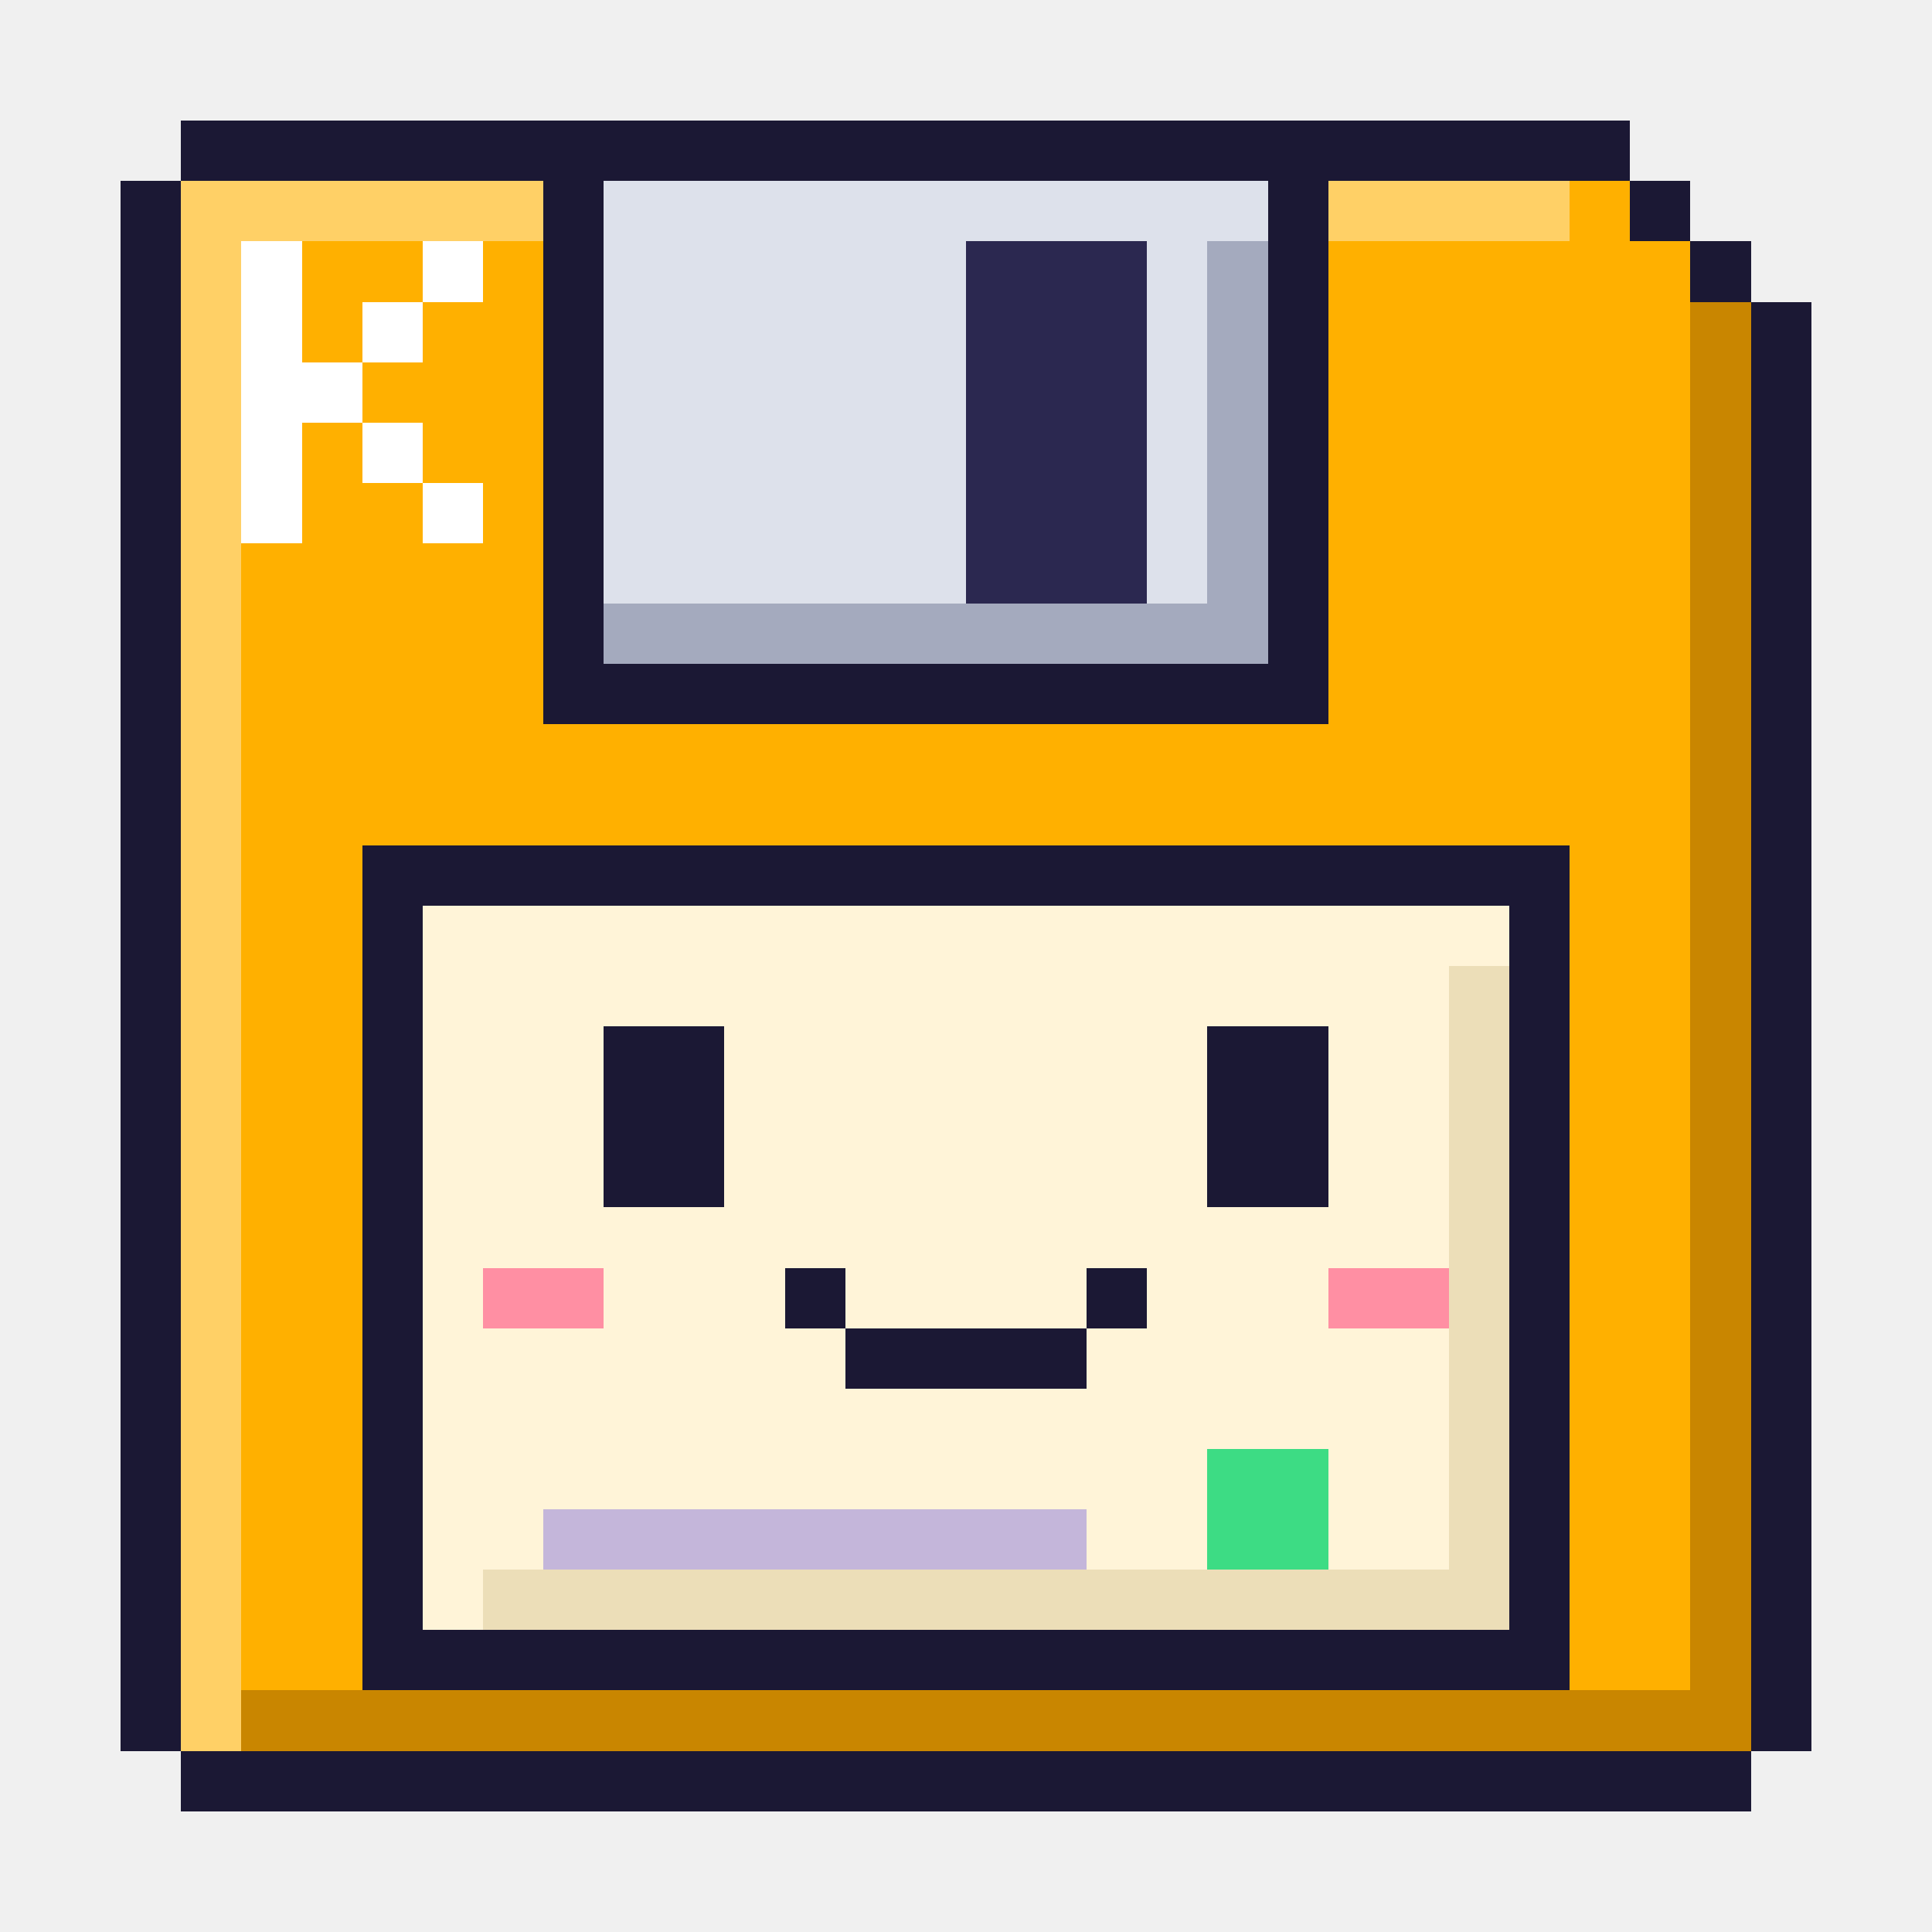
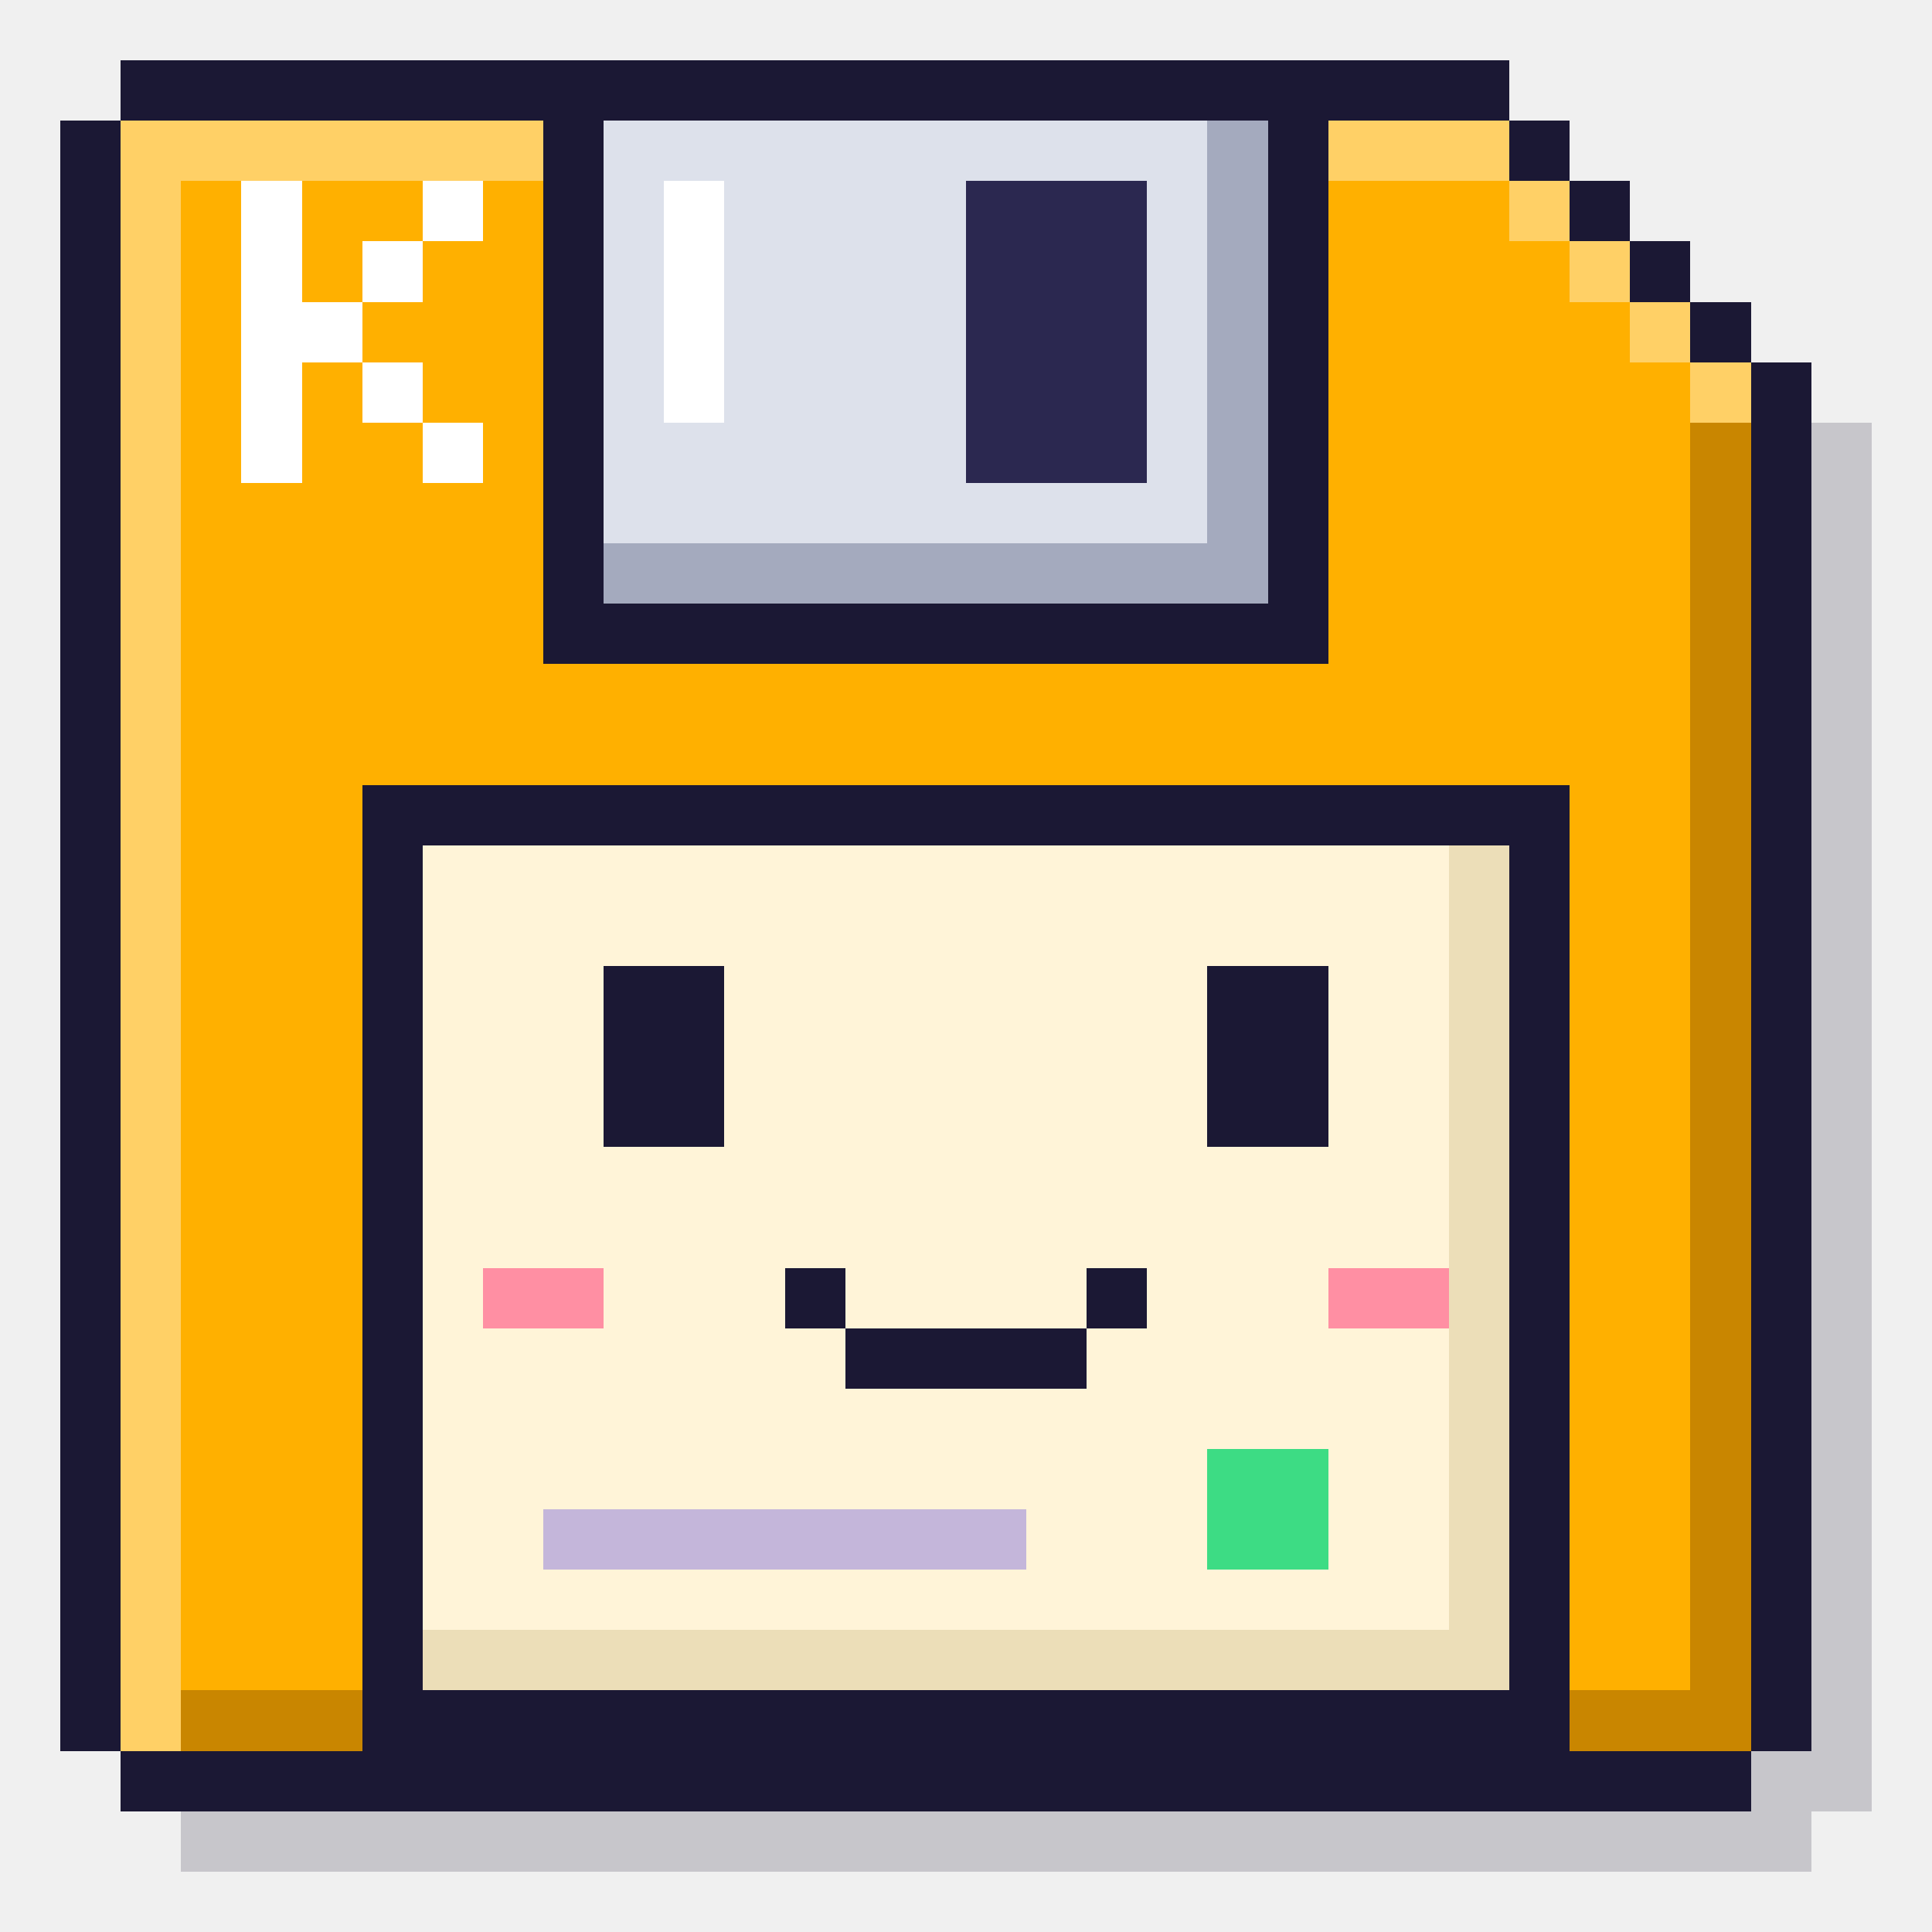
<svg xmlns="http://www.w3.org/2000/svg" viewBox="0 0 32 32" shape-rendering="crispEdges" role="img" aria-label="KiloNote (retro)">
  <g fill="#1B1834">
-     <rect x="3" y="2" width="24" height="1" />
-     <rect x="2" y="3" width="1" height="1" />
+     <rect x="2" y="1" width="23" height="1" />
+     <rect x="1" y="2" width="1" height="1" />
+     <rect x="9" y="2" width="1" height="1" />
+     <rect x="21" y="2" width="1" height="1" />
+     <rect x="25" y="2" width="1" height="1" />
+     <rect x="1" y="3" width="1" height="1" />
    <rect x="9" y="3" width="1" height="1" />
    <rect x="21" y="3" width="1" height="1" />
-     <rect x="27" y="3" width="1" height="1" />
-     <rect x="2" y="4" width="1" height="1" />
+     <rect x="26" y="3" width="1" height="1" />
+     <rect x="1" y="4" width="1" height="1" />
    <rect x="9" y="4" width="1" height="1" />
    <rect x="21" y="4" width="1" height="1" />
-     <rect x="28" y="4" width="1" height="1" />
-     <rect x="2" y="5" width="1" height="1" />
+     <rect x="27" y="4" width="1" height="1" />
+     <rect x="1" y="5" width="1" height="1" />
    <rect x="9" y="5" width="1" height="1" />
    <rect x="21" y="5" width="1" height="1" />
-     <rect x="29" y="5" width="1" height="1" />
-     <rect x="2" y="6" width="1" height="1" />
+     <rect x="28" y="5" width="1" height="1" />
+     <rect x="1" y="6" width="1" height="1" />
    <rect x="9" y="6" width="1" height="1" />
    <rect x="21" y="6" width="1" height="1" />
    <rect x="29" y="6" width="1" height="1" />
-     <rect x="2" y="7" width="1" height="1" />
+     <rect x="1" y="7" width="1" height="1" />
    <rect x="9" y="7" width="1" height="1" />
    <rect x="21" y="7" width="1" height="1" />
    <rect x="29" y="7" width="1" height="1" />
-     <rect x="2" y="8" width="1" height="1" />
+     <rect x="1" y="8" width="1" height="1" />
    <rect x="9" y="8" width="1" height="1" />
    <rect x="21" y="8" width="1" height="1" />
    <rect x="29" y="8" width="1" height="1" />
-     <rect x="2" y="9" width="1" height="1" />
+     <rect x="1" y="9" width="1" height="1" />
    <rect x="9" y="9" width="1" height="1" />
    <rect x="21" y="9" width="1" height="1" />
    <rect x="29" y="9" width="1" height="1" />
-     <rect x="2" y="10" width="1" height="1" />
-     <rect x="9" y="10" width="1" height="1" />
-     <rect x="21" y="10" width="1" height="1" />
+     <rect x="1" y="10" width="1" height="1" />
+     <rect x="9" y="10" width="13" height="1" />
    <rect x="29" y="10" width="1" height="1" />
-     <rect x="2" y="11" width="1" height="1" />
-     <rect x="9" y="11" width="13" height="1" />
+     <rect x="1" y="11" width="1" height="1" />
    <rect x="29" y="11" width="1" height="1" />
-     <rect x="2" y="12" width="1" height="1" />
+     <rect x="1" y="12" width="1" height="1" />
    <rect x="29" y="12" width="1" height="1" />
-     <rect x="2" y="13" width="1" height="1" />
+     <rect x="1" y="13" width="1" height="1" />
+     <rect x="6" y="13" width="20" height="1" />
    <rect x="29" y="13" width="1" height="1" />
-     <rect x="2" y="14" width="1" height="1" />
-     <rect x="6" y="14" width="20" height="1" />
+     <rect x="1" y="14" width="1" height="1" />
+     <rect x="6" y="14" width="1" height="1" />
+     <rect x="25" y="14" width="1" height="1" />
    <rect x="29" y="14" width="1" height="1" />
-     <rect x="2" y="15" width="1" height="1" />
+     <rect x="1" y="15" width="1" height="1" />
    <rect x="6" y="15" width="1" height="1" />
    <rect x="25" y="15" width="1" height="1" />
    <rect x="29" y="15" width="1" height="1" />
-     <rect x="2" y="16" width="1" height="1" />
+     <rect x="1" y="16" width="1" height="1" />
    <rect x="6" y="16" width="1" height="1" />
    <rect x="25" y="16" width="1" height="1" />
    <rect x="29" y="16" width="1" height="1" />
-     <rect x="2" y="17" width="1" height="1" />
+     <rect x="1" y="17" width="1" height="1" />
    <rect x="6" y="17" width="1" height="1" />
    <rect x="25" y="17" width="1" height="1" />
    <rect x="29" y="17" width="1" height="1" />
-     <rect x="2" y="18" width="1" height="1" />
+     <rect x="1" y="18" width="1" height="1" />
    <rect x="6" y="18" width="1" height="1" />
    <rect x="25" y="18" width="1" height="1" />
    <rect x="29" y="18" width="1" height="1" />
-     <rect x="2" y="19" width="1" height="1" />
+     <rect x="1" y="19" width="1" height="1" />
    <rect x="6" y="19" width="1" height="1" />
    <rect x="25" y="19" width="1" height="1" />
    <rect x="29" y="19" width="1" height="1" />
-     <rect x="2" y="20" width="1" height="1" />
+     <rect x="1" y="20" width="1" height="1" />
    <rect x="6" y="20" width="1" height="1" />
    <rect x="25" y="20" width="1" height="1" />
    <rect x="29" y="20" width="1" height="1" />
-     <rect x="2" y="21" width="1" height="1" />
+     <rect x="1" y="21" width="1" height="1" />
    <rect x="6" y="21" width="1" height="1" />
    <rect x="25" y="21" width="1" height="1" />
    <rect x="29" y="21" width="1" height="1" />
-     <rect x="2" y="22" width="1" height="1" />
+     <rect x="1" y="22" width="1" height="1" />
    <rect x="6" y="22" width="1" height="1" />
    <rect x="25" y="22" width="1" height="1" />
    <rect x="29" y="22" width="1" height="1" />
-     <rect x="2" y="23" width="1" height="1" />
+     <rect x="1" y="23" width="1" height="1" />
    <rect x="6" y="23" width="1" height="1" />
    <rect x="25" y="23" width="1" height="1" />
    <rect x="29" y="23" width="1" height="1" />
-     <rect x="2" y="24" width="1" height="1" />
+     <rect x="1" y="24" width="1" height="1" />
    <rect x="6" y="24" width="1" height="1" />
    <rect x="25" y="24" width="1" height="1" />
    <rect x="29" y="24" width="1" height="1" />
-     <rect x="2" y="25" width="1" height="1" />
+     <rect x="1" y="25" width="1" height="1" />
    <rect x="6" y="25" width="1" height="1" />
    <rect x="25" y="25" width="1" height="1" />
    <rect x="29" y="25" width="1" height="1" />
-     <rect x="2" y="26" width="1" height="1" />
+     <rect x="1" y="26" width="1" height="1" />
    <rect x="6" y="26" width="1" height="1" />
    <rect x="25" y="26" width="1" height="1" />
    <rect x="29" y="26" width="1" height="1" />
+     <rect x="1" y="27" width="1" height="1" />
+     <rect x="6" y="27" width="1" height="1" />
+     <rect x="25" y="27" width="1" height="1" />
+     <rect x="29" y="27" width="1" height="1" />
+     <rect x="1" y="28" width="1" height="1" />
+     <rect x="6" y="28" width="20" height="1" />
+     <rect x="29" y="28" width="1" height="1" />
+     <rect x="2" y="29" width="27" height="1" />
+   </g>
+   <g fill="#FFD066">
+     <rect x="2" y="2" width="7" height="1" />
+     <rect x="22" y="2" width="3" height="1" />
+     <rect x="2" y="3" width="1" height="1" />
+     <rect x="25" y="3" width="1" height="1" />
+     <rect x="2" y="4" width="1" height="1" />
+     <rect x="26" y="4" width="1" height="1" />
+     <rect x="2" y="5" width="1" height="1" />
+     <rect x="27" y="5" width="1" height="1" />
+     <rect x="2" y="6" width="1" height="1" />
+     <rect x="28" y="6" width="1" height="1" />
+     <rect x="2" y="7" width="1" height="1" />
+     <rect x="2" y="8" width="1" height="1" />
+     <rect x="2" y="9" width="1" height="1" />
+     <rect x="2" y="10" width="1" height="1" />
+     <rect x="2" y="11" width="1" height="1" />
+     <rect x="2" y="12" width="1" height="1" />
+     <rect x="2" y="13" width="1" height="1" />
+     <rect x="2" y="14" width="1" height="1" />
+     <rect x="2" y="15" width="1" height="1" />
+     <rect x="2" y="16" width="1" height="1" />
+     <rect x="2" y="17" width="1" height="1" />
+     <rect x="2" y="18" width="1" height="1" />
+     <rect x="2" y="19" width="1" height="1" />
+     <rect x="2" y="20" width="1" height="1" />
+     <rect x="2" y="21" width="1" height="1" />
+     <rect x="2" y="22" width="1" height="1" />
+     <rect x="2" y="23" width="1" height="1" />
+     <rect x="2" y="24" width="1" height="1" />
+     <rect x="2" y="25" width="1" height="1" />
+     <rect x="2" y="26" width="1" height="1" />
    <rect x="2" y="27" width="1" height="1" />
-     <rect x="6" y="27" width="20" height="1" />
-     <rect x="29" y="27" width="1" height="1" />
    <rect x="2" y="28" width="1" height="1" />
-     <rect x="29" y="28" width="1" height="1" />
-     <rect x="3" y="29" width="26" height="1" />
-   </g>
-   <g fill="#FFD066">
-     <rect x="3" y="3" width="6" height="1" />
-     <rect x="22" y="3" width="4" height="1" />
-     <rect x="3" y="4" width="1" height="1" />
-     <rect x="3" y="5" width="1" height="1" />
-     <rect x="3" y="6" width="1" height="1" />
-     <rect x="3" y="7" width="1" height="1" />
-     <rect x="3" y="8" width="1" height="1" />
-     <rect x="3" y="9" width="1" height="1" />
-     <rect x="3" y="10" width="1" height="1" />
-     <rect x="3" y="11" width="1" height="1" />
-     <rect x="3" y="12" width="1" height="1" />
-     <rect x="3" y="13" width="1" height="1" />
-     <rect x="3" y="14" width="1" height="1" />
-     <rect x="3" y="15" width="1" height="1" />
-     <rect x="3" y="16" width="1" height="1" />
-     <rect x="3" y="17" width="1" height="1" />
-     <rect x="3" y="18" width="1" height="1" />
-     <rect x="3" y="19" width="1" height="1" />
-     <rect x="3" y="20" width="1" height="1" />
-     <rect x="3" y="21" width="1" height="1" />
-     <rect x="3" y="22" width="1" height="1" />
-     <rect x="3" y="23" width="1" height="1" />
-     <rect x="3" y="24" width="1" height="1" />
-     <rect x="3" y="25" width="1" height="1" />
-     <rect x="3" y="26" width="1" height="1" />
-     <rect x="3" y="27" width="1" height="1" />
-     <rect x="3" y="28" width="1" height="1" />
  </g>
  <g fill="#DDE1EB">
-     <rect x="10" y="3" width="11" height="1" />
-     <rect x="10" y="4" width="6" height="1" />
+     <rect x="10" y="2" width="10" height="1" />
+     <rect x="10" y="3" width="1" height="1" />
+     <rect x="12" y="3" width="4" height="1" />
+     <rect x="19" y="3" width="1" height="1" />
+     <rect x="10" y="4" width="1" height="1" />
+     <rect x="12" y="4" width="4" height="1" />
    <rect x="19" y="4" width="1" height="1" />
-     <rect x="10" y="5" width="6" height="1" />
+     <rect x="10" y="5" width="1" height="1" />
+     <rect x="12" y="5" width="4" height="1" />
    <rect x="19" y="5" width="1" height="1" />
-     <rect x="10" y="6" width="6" height="1" />
+     <rect x="10" y="6" width="1" height="1" />
+     <rect x="12" y="6" width="4" height="1" />
    <rect x="19" y="6" width="1" height="1" />
    <rect x="10" y="7" width="6" height="1" />
    <rect x="19" y="7" width="1" height="1" />
-     <rect x="10" y="8" width="6" height="1" />
-     <rect x="19" y="8" width="1" height="1" />
-     <rect x="10" y="9" width="6" height="1" />
-     <rect x="19" y="9" width="1" height="1" />
-   </g>
-   <g fill="#FFB000">
-     <rect x="26" y="3" width="1" height="1" />
-     <rect x="5" y="4" width="2" height="1" />
-     <rect x="8" y="4" width="1" height="1" />
-     <rect x="22" y="4" width="6" height="1" />
-     <rect x="5" y="5" width="1" height="1" />
-     <rect x="7" y="5" width="2" height="1" />
-     <rect x="22" y="5" width="6" height="1" />
-     <rect x="6" y="6" width="3" height="1" />
-     <rect x="22" y="6" width="6" height="1" />
-     <rect x="5" y="7" width="1" height="1" />
-     <rect x="7" y="7" width="2" height="1" />
-     <rect x="22" y="7" width="6" height="1" />
-     <rect x="5" y="8" width="2" height="1" />
-     <rect x="8" y="8" width="1" height="1" />
-     <rect x="22" y="8" width="6" height="1" />
-     <rect x="4" y="9" width="5" height="1" />
-     <rect x="22" y="9" width="6" height="1" />
-     <rect x="4" y="10" width="5" height="1" />
-     <rect x="22" y="10" width="6" height="1" />
-     <rect x="4" y="11" width="5" height="1" />
-     <rect x="22" y="11" width="6" height="1" />
-     <rect x="4" y="12" width="24" height="1" />
-     <rect x="4" y="13" width="24" height="1" />
-     <rect x="4" y="14" width="2" height="1" />
-     <rect x="26" y="14" width="2" height="1" />
-     <rect x="4" y="15" width="2" height="1" />
-     <rect x="26" y="15" width="2" height="1" />
-     <rect x="4" y="16" width="2" height="1" />
-     <rect x="26" y="16" width="2" height="1" />
-     <rect x="4" y="17" width="2" height="1" />
-     <rect x="26" y="17" width="2" height="1" />
-     <rect x="4" y="18" width="2" height="1" />
-     <rect x="26" y="18" width="2" height="1" />
-     <rect x="4" y="19" width="2" height="1" />
-     <rect x="26" y="19" width="2" height="1" />
-     <rect x="4" y="20" width="2" height="1" />
-     <rect x="26" y="20" width="2" height="1" />
-     <rect x="4" y="21" width="2" height="1" />
-     <rect x="26" y="21" width="2" height="1" />
-     <rect x="4" y="22" width="2" height="1" />
-     <rect x="26" y="22" width="2" height="1" />
-     <rect x="4" y="23" width="2" height="1" />
-     <rect x="26" y="23" width="2" height="1" />
-     <rect x="4" y="24" width="2" height="1" />
-     <rect x="26" y="24" width="2" height="1" />
-     <rect x="4" y="25" width="2" height="1" />
-     <rect x="26" y="25" width="2" height="1" />
-     <rect x="4" y="26" width="2" height="1" />
-     <rect x="26" y="26" width="2" height="1" />
-     <rect x="4" y="27" width="2" height="1" />
-     <rect x="26" y="27" width="2" height="1" />
-   </g>
-   <g fill="#FFFFFF">
-     <rect x="4" y="4" width="1" height="1" />
-     <rect x="7" y="4" width="1" height="1" />
-     <rect x="4" y="5" width="1" height="1" />
-     <rect x="6" y="5" width="1" height="1" />
-     <rect x="4" y="6" width="2" height="1" />
-     <rect x="4" y="7" width="1" height="1" />
-     <rect x="6" y="7" width="1" height="1" />
-     <rect x="4" y="8" width="1" height="1" />
-     <rect x="7" y="8" width="1" height="1" />
-   </g>
-   <g fill="#2B2850">
-     <rect x="16" y="4" width="3" height="1" />
-     <rect x="16" y="5" width="3" height="1" />
-     <rect x="16" y="6" width="3" height="1" />
-     <rect x="16" y="7" width="3" height="1" />
-     <rect x="16" y="8" width="3" height="1" />
-     <rect x="16" y="9" width="3" height="1" />
+     <rect x="10" y="8" width="10" height="1" />
  </g>
  <g fill="#A4AABE">
+     <rect x="20" y="2" width="1" height="1" />
+     <rect x="20" y="3" width="1" height="1" />
    <rect x="20" y="4" width="1" height="1" />
    <rect x="20" y="5" width="1" height="1" />
    <rect x="20" y="6" width="1" height="1" />
    <rect x="20" y="7" width="1" height="1" />
    <rect x="20" y="8" width="1" height="1" />
-     <rect x="20" y="9" width="1" height="1" />
-     <rect x="10" y="10" width="11" height="1" />
+     <rect x="10" y="9" width="11" height="1" />
+   </g>
+   <g fill="#FFB000">
+     <rect x="3" y="3" width="1" height="1" />
+     <rect x="5" y="3" width="2" height="1" />
+     <rect x="8" y="3" width="1" height="1" />
+     <rect x="22" y="3" width="3" height="1" />
+     <rect x="3" y="4" width="1" height="1" />
+     <rect x="5" y="4" width="1" height="1" />
+     <rect x="7" y="4" width="2" height="1" />
+     <rect x="22" y="4" width="4" height="1" />
+     <rect x="3" y="5" width="1" height="1" />
+     <rect x="6" y="5" width="3" height="1" />
+     <rect x="22" y="5" width="5" height="1" />
+     <rect x="3" y="6" width="1" height="1" />
+     <rect x="5" y="6" width="1" height="1" />
+     <rect x="7" y="6" width="2" height="1" />
+     <rect x="22" y="6" width="6" height="1" />
+     <rect x="3" y="7" width="1" height="1" />
+     <rect x="5" y="7" width="2" height="1" />
+     <rect x="8" y="7" width="1" height="1" />
+     <rect x="22" y="7" width="6" height="1" />
+     <rect x="3" y="8" width="6" height="1" />
+     <rect x="22" y="8" width="6" height="1" />
+     <rect x="3" y="9" width="6" height="1" />
+     <rect x="22" y="9" width="6" height="1" />
+     <rect x="3" y="10" width="6" height="1" />
+     <rect x="22" y="10" width="6" height="1" />
+     <rect x="3" y="11" width="25" height="1" />
+     <rect x="3" y="12" width="25" height="1" />
+     <rect x="3" y="13" width="3" height="1" />
+     <rect x="26" y="13" width="2" height="1" />
+     <rect x="3" y="14" width="3" height="1" />
+     <rect x="26" y="14" width="2" height="1" />
+     <rect x="3" y="15" width="3" height="1" />
+     <rect x="26" y="15" width="2" height="1" />
+     <rect x="3" y="16" width="3" height="1" />
+     <rect x="26" y="16" width="2" height="1" />
+     <rect x="3" y="17" width="3" height="1" />
+     <rect x="26" y="17" width="2" height="1" />
+     <rect x="3" y="18" width="3" height="1" />
+     <rect x="26" y="18" width="2" height="1" />
+     <rect x="3" y="19" width="3" height="1" />
+     <rect x="26" y="19" width="2" height="1" />
+     <rect x="3" y="20" width="3" height="1" />
+     <rect x="26" y="20" width="2" height="1" />
+     <rect x="3" y="21" width="3" height="1" />
+     <rect x="26" y="21" width="2" height="1" />
+     <rect x="3" y="22" width="3" height="1" />
+     <rect x="26" y="22" width="2" height="1" />
+     <rect x="3" y="23" width="3" height="1" />
+     <rect x="26" y="23" width="2" height="1" />
+     <rect x="3" y="24" width="3" height="1" />
+     <rect x="26" y="24" width="2" height="1" />
+     <rect x="3" y="25" width="3" height="1" />
+     <rect x="26" y="25" width="2" height="1" />
+     <rect x="3" y="26" width="3" height="1" />
+     <rect x="26" y="26" width="2" height="1" />
+     <rect x="3" y="27" width="3" height="1" />
+     <rect x="26" y="27" width="2" height="1" />
+   </g>
+   <g fill="#FFFFFF">
+     <rect x="4" y="3" width="1" height="1" />
+     <rect x="7" y="3" width="1" height="1" />
+     <rect x="4" y="4" width="1" height="1" />
+     <rect x="6" y="4" width="1" height="1" />
+     <rect x="4" y="5" width="2" height="1" />
+     <rect x="4" y="6" width="1" height="1" />
+     <rect x="6" y="6" width="1" height="1" />
+     <rect x="4" y="7" width="1" height="1" />
+     <rect x="7" y="7" width="1" height="1" />
+   </g>
+   <g fill="#FFFFFF">
+     <rect x="11" y="3" width="1" height="1" />
+     <rect x="11" y="4" width="1" height="1" />
+     <rect x="11" y="5" width="1" height="1" />
+     <rect x="11" y="6" width="1" height="1" />
+   </g>
+   <g fill="#2B2850">
+     <rect x="16" y="3" width="3" height="1" />
+     <rect x="16" y="4" width="3" height="1" />
+     <rect x="16" y="5" width="3" height="1" />
+     <rect x="16" y="6" width="3" height="1" />
+     <rect x="16" y="7" width="3" height="1" />
  </g>
  <g fill="#C98600">
-     <rect x="28" y="5" width="1" height="1" />
-     <rect x="28" y="6" width="1" height="1" />
    <rect x="28" y="7" width="1" height="1" />
    <rect x="28" y="8" width="1" height="1" />
    <rect x="28" y="9" width="1" height="1" />
    <rect x="28" y="10" width="1" height="1" />
    <rect x="28" y="11" width="1" height="1" />
    <rect x="28" y="12" width="1" height="1" />
    <rect x="28" y="13" width="1" height="1" />
    <rect x="28" y="14" width="1" height="1" />
    <rect x="28" y="15" width="1" height="1" />
    <rect x="28" y="16" width="1" height="1" />
    <rect x="28" y="17" width="1" height="1" />
    <rect x="28" y="18" width="1" height="1" />
    <rect x="28" y="19" width="1" height="1" />
    <rect x="28" y="20" width="1" height="1" />
    <rect x="28" y="21" width="1" height="1" />
    <rect x="28" y="22" width="1" height="1" />
    <rect x="28" y="23" width="1" height="1" />
    <rect x="28" y="24" width="1" height="1" />
    <rect x="28" y="25" width="1" height="1" />
    <rect x="28" y="26" width="1" height="1" />
    <rect x="28" y="27" width="1" height="1" />
-     <rect x="4" y="28" width="25" height="1" />
+     <rect x="3" y="28" width="3" height="1" />
+     <rect x="26" y="28" width="3" height="1" />
+   </g>
+   <g fill="#0E0B24" fill-opacity="0.18">
+     <rect x="30" y="7" width="1" height="1" />
+     <rect x="30" y="8" width="1" height="1" />
+     <rect x="30" y="9" width="1" height="1" />
+     <rect x="30" y="10" width="1" height="1" />
+     <rect x="30" y="11" width="1" height="1" />
+     <rect x="30" y="12" width="1" height="1" />
+     <rect x="30" y="13" width="1" height="1" />
+     <rect x="30" y="14" width="1" height="1" />
+     <rect x="30" y="15" width="1" height="1" />
+     <rect x="30" y="16" width="1" height="1" />
+     <rect x="30" y="17" width="1" height="1" />
+     <rect x="30" y="18" width="1" height="1" />
+     <rect x="30" y="19" width="1" height="1" />
+     <rect x="30" y="20" width="1" height="1" />
+     <rect x="30" y="21" width="1" height="1" />
+     <rect x="30" y="22" width="1" height="1" />
+     <rect x="30" y="23" width="1" height="1" />
+     <rect x="30" y="24" width="1" height="1" />
+     <rect x="30" y="25" width="1" height="1" />
+     <rect x="30" y="26" width="1" height="1" />
+     <rect x="30" y="27" width="1" height="1" />
+     <rect x="30" y="28" width="1" height="1" />
+     <rect x="29" y="29" width="2" height="1" />
+     <rect x="3" y="30" width="27" height="1" />
  </g>
  <g fill="#FFF4D8">
-     <rect x="7" y="15" width="18" height="1" />
-     <rect x="7" y="16" width="17" height="1" />
+     <rect x="7" y="14" width="17" height="1" />
+     <rect x="7" y="15" width="17" height="1" />
+     <rect x="7" y="16" width="3" height="1" />
+     <rect x="12" y="16" width="8" height="1" />
+     <rect x="22" y="16" width="2" height="1" />
    <rect x="7" y="17" width="3" height="1" />
    <rect x="12" y="17" width="8" height="1" />
    <rect x="22" y="17" width="2" height="1" />
    <rect x="7" y="18" width="3" height="1" />
    <rect x="12" y="18" width="8" height="1" />
    <rect x="22" y="18" width="2" height="1" />
-     <rect x="7" y="19" width="3" height="1" />
-     <rect x="12" y="19" width="8" height="1" />
-     <rect x="22" y="19" width="2" height="1" />
+     <rect x="7" y="19" width="17" height="1" />
    <rect x="7" y="20" width="17" height="1" />
    <rect x="7" y="21" width="1" height="1" />
    <rect x="10" y="21" width="3" height="1" />
    <rect x="14" y="21" width="4" height="1" />
    <rect x="19" y="21" width="3" height="1" />
    <rect x="7" y="22" width="7" height="1" />
    <rect x="18" y="22" width="6" height="1" />
    <rect x="7" y="23" width="17" height="1" />
    <rect x="7" y="24" width="13" height="1" />
    <rect x="22" y="24" width="2" height="1" />
    <rect x="7" y="25" width="2" height="1" />
-     <rect x="18" y="25" width="2" height="1" />
+     <rect x="17" y="25" width="3" height="1" />
    <rect x="22" y="25" width="2" height="1" />
-     <rect x="7" y="26" width="1" height="1" />
+     <rect x="7" y="26" width="17" height="1" />
  </g>
  <g fill="#ECDEB8">
+     <rect x="24" y="14" width="1" height="1" />
+     <rect x="24" y="15" width="1" height="1" />
    <rect x="24" y="16" width="1" height="1" />
    <rect x="24" y="17" width="1" height="1" />
    <rect x="24" y="18" width="1" height="1" />
    <rect x="24" y="19" width="1" height="1" />
    <rect x="24" y="20" width="1" height="1" />
    <rect x="24" y="21" width="1" height="1" />
    <rect x="24" y="22" width="1" height="1" />
    <rect x="24" y="23" width="1" height="1" />
    <rect x="24" y="24" width="1" height="1" />
    <rect x="24" y="25" width="1" height="1" />
-     <rect x="8" y="26" width="17" height="1" />
+     <rect x="24" y="26" width="1" height="1" />
+     <rect x="7" y="27" width="18" height="1" />
  </g>
  <g fill="#1B1834">
+     <rect x="10" y="16" width="2" height="1" />
+     <rect x="20" y="16" width="2" height="1" />
    <rect x="10" y="17" width="2" height="1" />
    <rect x="20" y="17" width="2" height="1" />
    <rect x="10" y="18" width="2" height="1" />
    <rect x="20" y="18" width="2" height="1" />
-     <rect x="10" y="19" width="2" height="1" />
-     <rect x="20" y="19" width="2" height="1" />
  </g>
  <g fill="#FF8FA3">
    <rect x="8" y="21" width="2" height="1" />
    <rect x="22" y="21" width="2" height="1" />
  </g>
  <g fill="#1B1834">
    <rect x="13" y="21" width="1" height="1" />
    <rect x="18" y="21" width="1" height="1" />
    <rect x="14" y="22" width="4" height="1" />
  </g>
  <g fill="#3DDC84">
    <rect x="20" y="24" width="2" height="1" />
    <rect x="20" y="25" width="2" height="1" />
  </g>
  <g fill="#C4B6DA">
-     <rect x="9" y="25" width="9" height="1" />
+     <rect x="9" y="25" width="8" height="1" />
  </g>
</svg>
